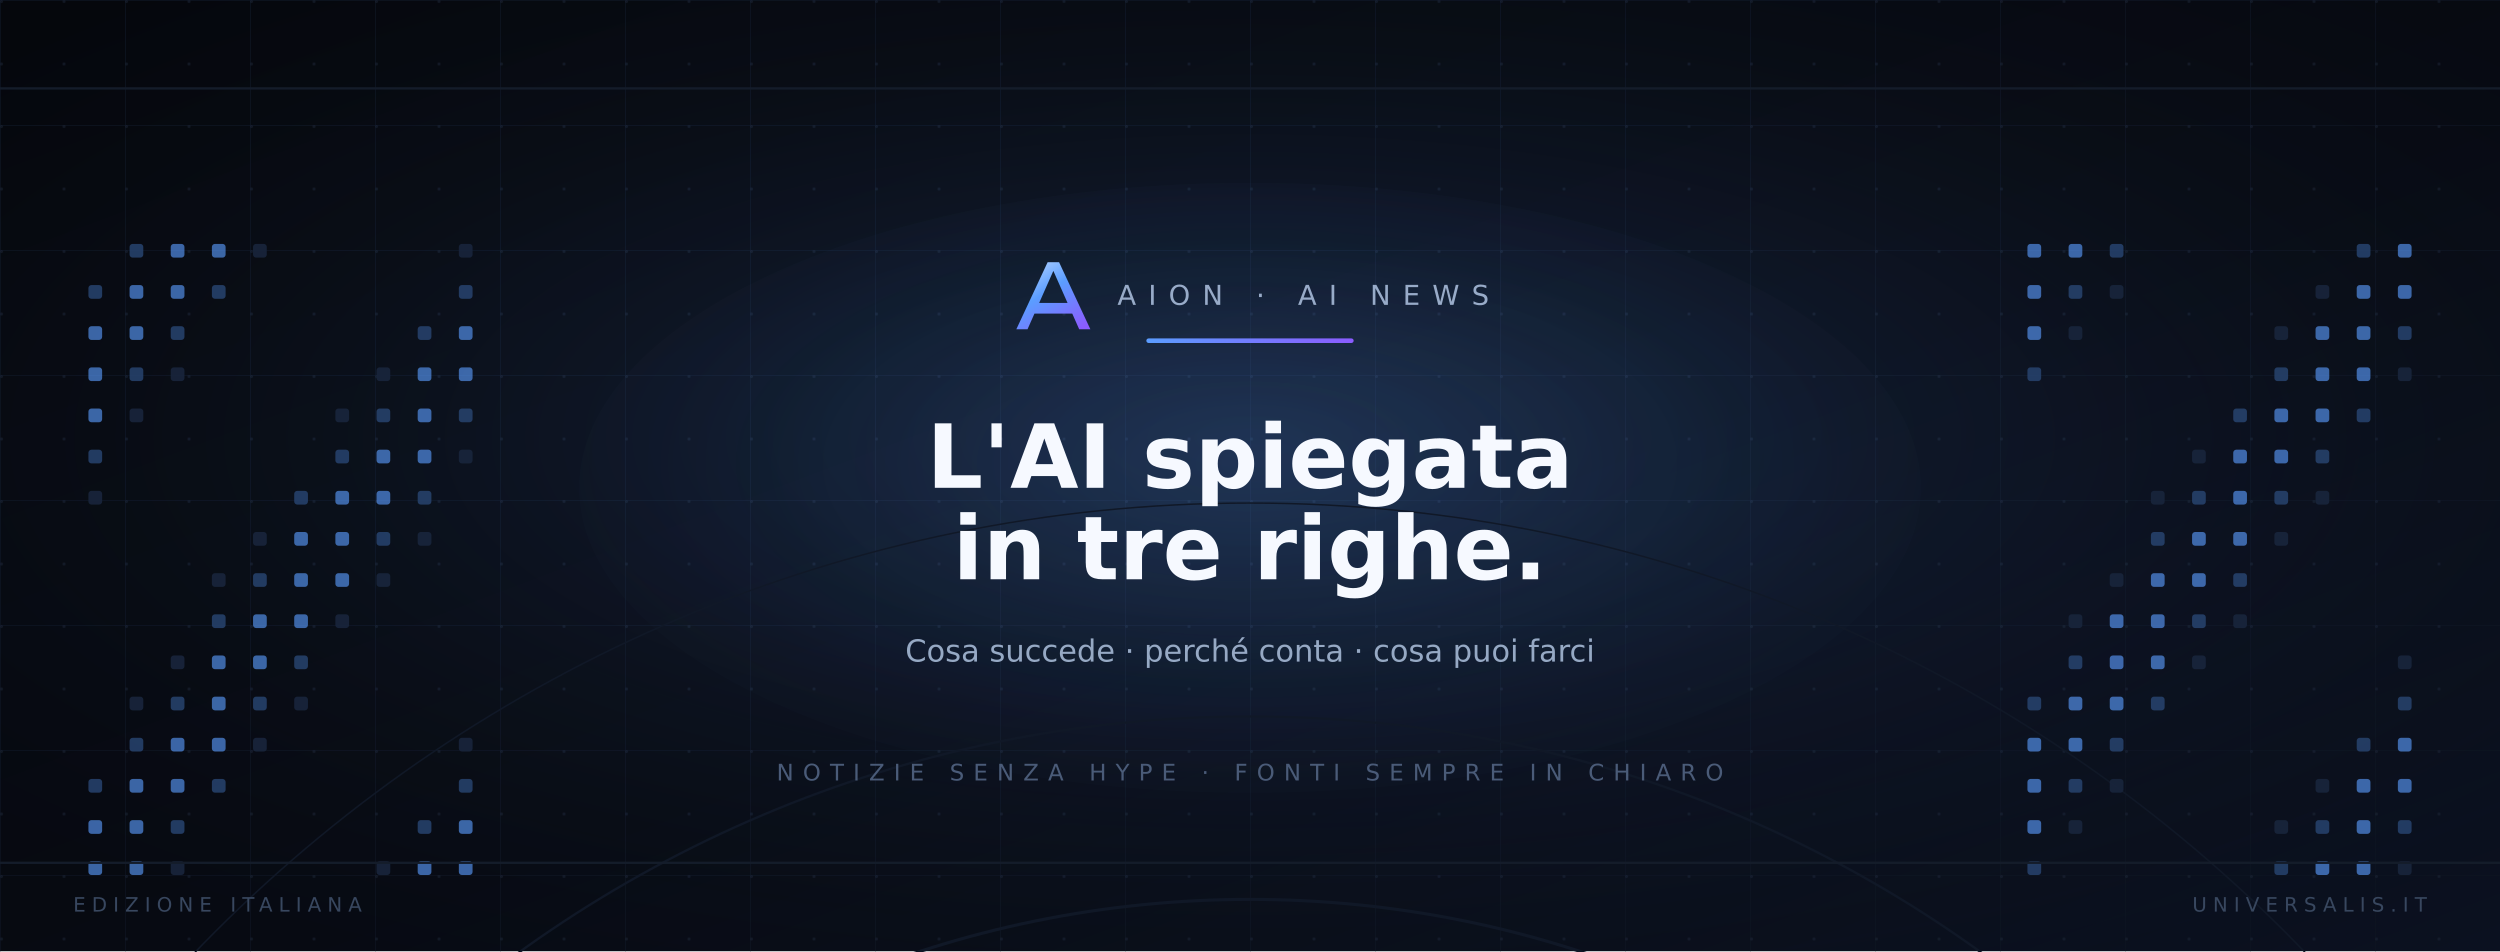
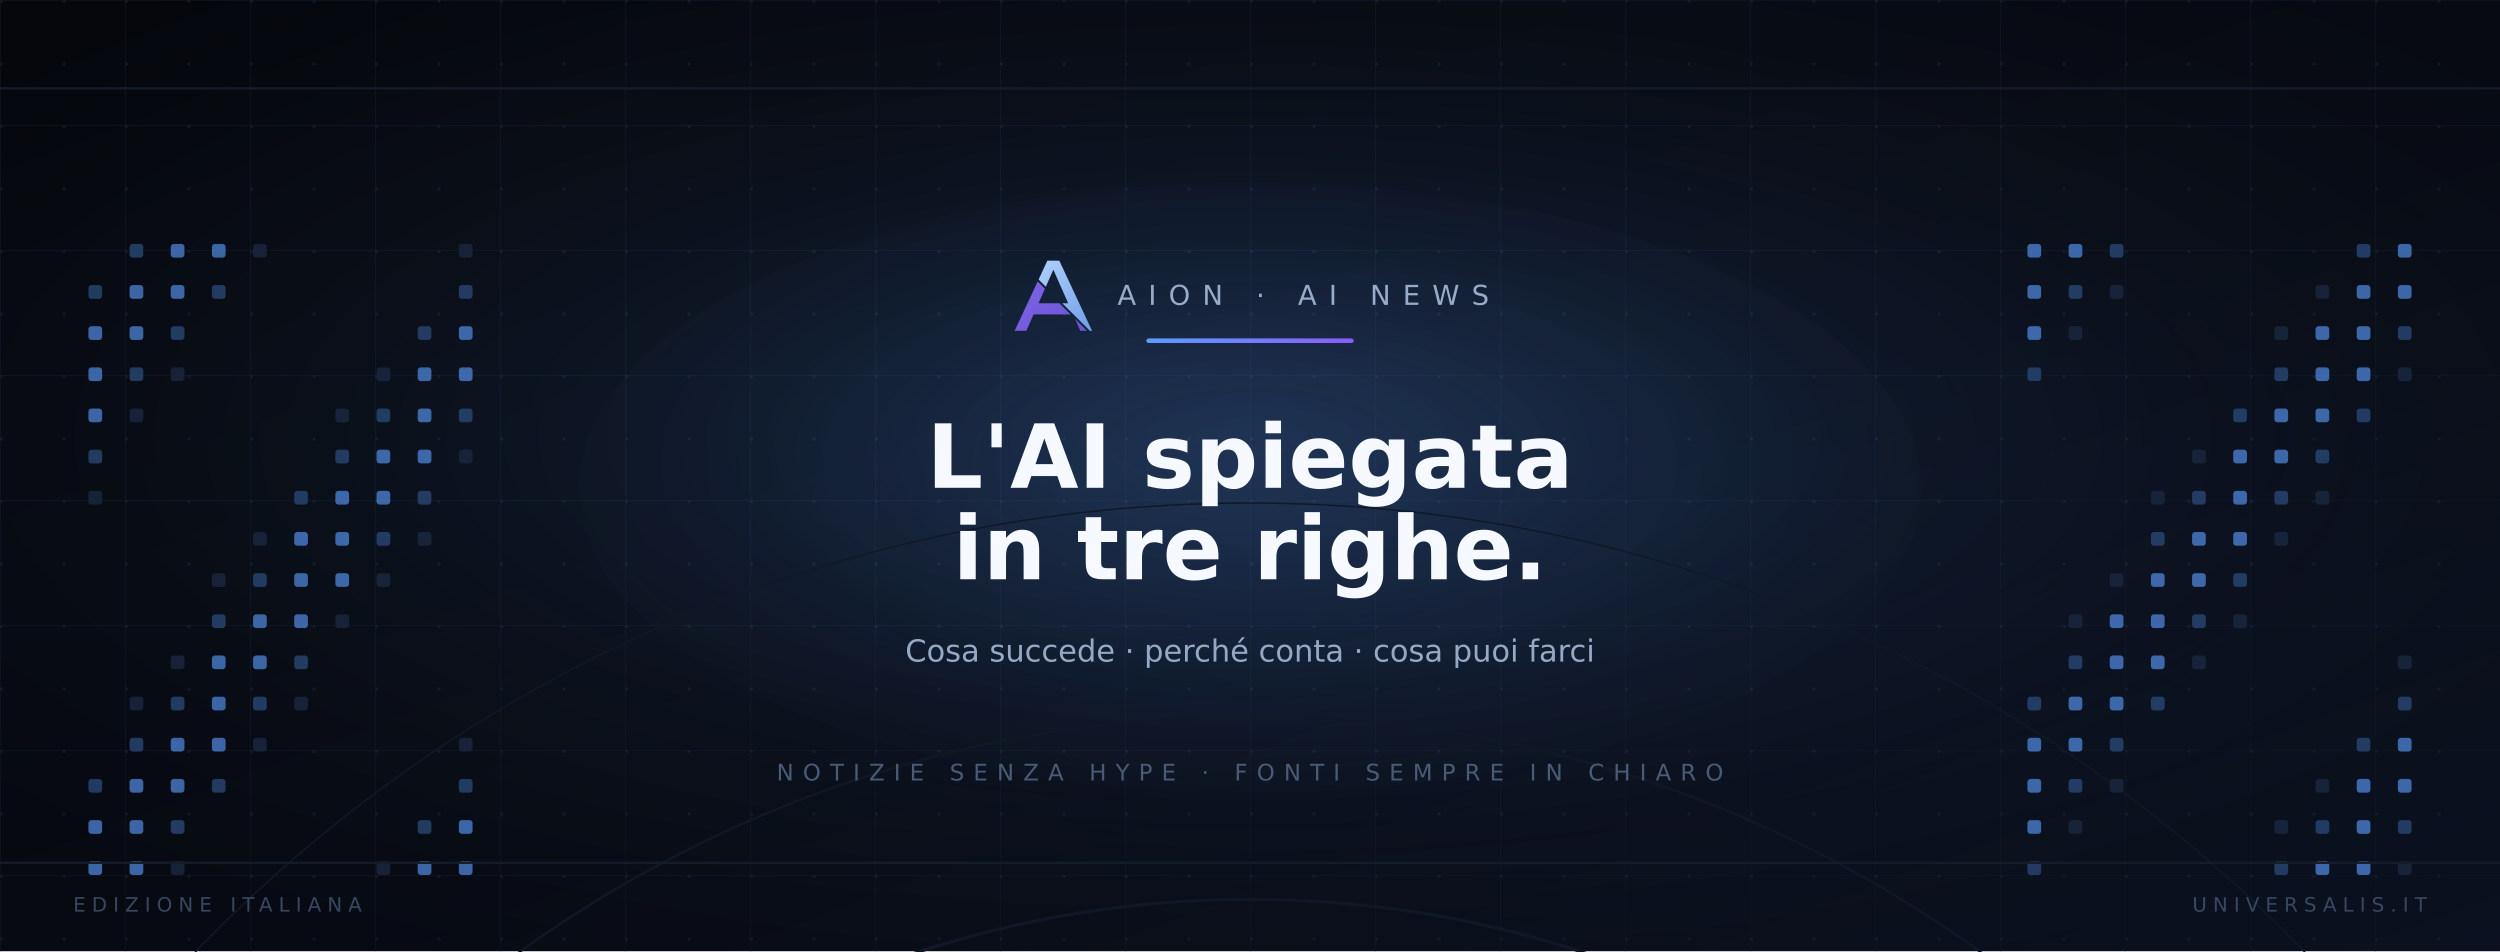
<svg xmlns="http://www.w3.org/2000/svg" width="1640" height="624" viewBox="0 0 1640 624">
  <defs>
    <linearGradient id="cbg" x1="0" y1="0" x2="1" y2="1">
      <stop offset="0" stop-color="#05070c" />
      <stop offset="0.55" stop-color="#070a12" />
      <stop offset="1" stop-color="#0b1120" />
    </linearGradient>
    <radialGradient id="vig" cx="0.5" cy="0.46" r="0.7">
      <stop offset="0" stop-color="#5b9dff" stop-opacity="0.17" />
      <stop offset="0.5" stop-color="#5b9dff" stop-opacity="0.05" />
      <stop offset="1" stop-color="#000000" stop-opacity="0" />
    </radialGradient>
    <linearGradient id="fade" x1="0" y1="0" x2="1" y2="0">
      <stop offset="0" stop-color="#5b9dff" stop-opacity="0" />
      <stop offset="0.5" stop-color="#8b5cff" stop-opacity="0.9" />
      <stop offset="1" stop-color="#5b9dff" stop-opacity="0" />
    </linearGradient>
    <linearGradient id="acc" x1="0" y1="0" x2="1" y2="0">
      <stop offset="0" stop-color="#5b9dff" />
      <stop offset="1" stop-color="#8b5cff" />
    </linearGradient>
-     <linearGradient id="mark" x1="0.15" y1="0" x2="0.85" y2="1">
-       <stop offset="0" stop-color="#b3d3ff" />
-       <stop offset="0.42" stop-color="#5b9dff" />
-       <stop offset="1" stop-color="#8b5cff" />
+     <linearGradient id="markTop" x1="0" y1="0" x2="1" y2="1">
+       <stop offset="0" stop-color="#bcd8ff" />
+       <stop offset="1" stop-color="#6f9fe8" />
+     </linearGradient>
+     <linearGradient id="markBot" x1="0" y1="0" x2="1" y2="1">
+       <stop offset="0" stop-color="#8168e6" />
+       <stop offset="1" stop-color="#6b52d8" />
    </linearGradient>
    <pattern id="dots" width="41" height="41" patternUnits="userSpaceOnUse">
      <circle cx="1" cy="1" r="1" fill="#1c2637" />
    </pattern>
    <pattern id="grid" width="82" height="82" patternUnits="userSpaceOnUse">
      <path d="M0,0 H82 M0,0 V82" stroke="#0d1421" stroke-width="1" fill="none" />
    </pattern>
  </defs>
  <rect width="1640" height="624" fill="url(#cbg)" />
  <rect width="1640" height="624" fill="url(#grid)" />
  <rect width="1640" height="624" fill="url(#dots)" opacity="0.5" />
  <rect width="1640" height="624" fill="url(#vig)" />
  <ellipse cx="820" cy="320" rx="440" ry="200" fill="url(#vig)" opacity="0.85" />
  <g fill="none" stroke="#101827">
    <circle cx="820" cy="1290" r="700" stroke-width="2" />
    <circle cx="820" cy="1290" r="820" stroke-width="1.5" />
    <circle cx="820" cy="1290" r="960" stroke-width="1" />
  </g>
  <g>
    <rect x="85" y="160" width="9" height="9" rx="2" fill="#27436e" opacity="0.85" />
    <rect x="112" y="160" width="9" height="9" rx="2" fill="#5b9dff" opacity="0.62" />
    <rect x="139" y="160" width="9" height="9" rx="2" fill="#5b9dff" opacity="0.62" />
    <rect x="166" y="160" width="9" height="9" rx="2" fill="#18253c" opacity="0.9" />
    <rect x="301" y="160" width="9" height="9" rx="2" fill="#18253c" opacity="0.9" />
    <rect x="58" y="187" width="9" height="9" rx="2" fill="#27436e" opacity="0.85" />
    <rect x="85" y="187" width="9" height="9" rx="2" fill="#5b9dff" opacity="0.62" />
    <rect x="112" y="187" width="9" height="9" rx="2" fill="#5b9dff" opacity="0.62" />
    <rect x="139" y="187" width="9" height="9" rx="2" fill="#27436e" opacity="0.85" />
    <rect x="301" y="187" width="9" height="9" rx="2" fill="#27436e" opacity="0.85" />
    <rect x="58" y="214" width="9" height="9" rx="2" fill="#5b9dff" opacity="0.62" />
    <rect x="85" y="214" width="9" height="9" rx="2" fill="#5b9dff" opacity="0.62" />
    <rect x="112" y="214" width="9" height="9" rx="2" fill="#27436e" opacity="0.85" />
    <rect x="274" y="214" width="9" height="9" rx="2" fill="#27436e" opacity="0.85" />
    <rect x="301" y="214" width="9" height="9" rx="2" fill="#5b9dff" opacity="0.62" />
    <rect x="58" y="241" width="9" height="9" rx="2" fill="#5b9dff" opacity="0.62" />
    <rect x="85" y="241" width="9" height="9" rx="2" fill="#27436e" opacity="0.85" />
    <rect x="112" y="241" width="9" height="9" rx="2" fill="#18253c" opacity="0.9" />
    <rect x="247" y="241" width="9" height="9" rx="2" fill="#18253c" opacity="0.9" />
    <rect x="274" y="241" width="9" height="9" rx="2" fill="#5b9dff" opacity="0.62" />
    <rect x="301" y="241" width="9" height="9" rx="2" fill="#5b9dff" opacity="0.62" />
    <rect x="58" y="268" width="9" height="9" rx="2" fill="#5b9dff" opacity="0.62" />
    <rect x="85" y="268" width="9" height="9" rx="2" fill="#18253c" opacity="0.9" />
    <rect x="220" y="268" width="9" height="9" rx="2" fill="#18253c" opacity="0.9" />
    <rect x="247" y="268" width="9" height="9" rx="2" fill="#27436e" opacity="0.85" />
    <rect x="274" y="268" width="9" height="9" rx="2" fill="#5b9dff" opacity="0.62" />
    <rect x="301" y="268" width="9" height="9" rx="2" fill="#27436e" opacity="0.85" />
    <rect x="58" y="295" width="9" height="9" rx="2" fill="#27436e" opacity="0.85" />
    <rect x="220" y="295" width="9" height="9" rx="2" fill="#27436e" opacity="0.85" />
    <rect x="247" y="295" width="9" height="9" rx="2" fill="#5b9dff" opacity="0.62" />
    <rect x="274" y="295" width="9" height="9" rx="2" fill="#5b9dff" opacity="0.62" />
    <rect x="301" y="295" width="9" height="9" rx="2" fill="#18253c" opacity="0.9" />
    <rect x="58" y="322" width="9" height="9" rx="2" fill="#18253c" opacity="0.9" />
    <rect x="193" y="322" width="9" height="9" rx="2" fill="#27436e" opacity="0.85" />
    <rect x="220" y="322" width="9" height="9" rx="2" fill="#5b9dff" opacity="0.62" />
    <rect x="247" y="322" width="9" height="9" rx="2" fill="#5b9dff" opacity="0.62" />
    <rect x="274" y="322" width="9" height="9" rx="2" fill="#27436e" opacity="0.85" />
    <rect x="166" y="349" width="9" height="9" rx="2" fill="#18253c" opacity="0.9" />
    <rect x="193" y="349" width="9" height="9" rx="2" fill="#5b9dff" opacity="0.62" />
    <rect x="220" y="349" width="9" height="9" rx="2" fill="#5b9dff" opacity="0.62" />
    <rect x="247" y="349" width="9" height="9" rx="2" fill="#27436e" opacity="0.85" />
    <rect x="274" y="349" width="9" height="9" rx="2" fill="#18253c" opacity="0.9" />
    <rect x="139" y="376" width="9" height="9" rx="2" fill="#18253c" opacity="0.9" />
    <rect x="166" y="376" width="9" height="9" rx="2" fill="#27436e" opacity="0.85" />
    <rect x="193" y="376" width="9" height="9" rx="2" fill="#5b9dff" opacity="0.62" />
    <rect x="220" y="376" width="9" height="9" rx="2" fill="#5b9dff" opacity="0.62" />
    <rect x="247" y="376" width="9" height="9" rx="2" fill="#18253c" opacity="0.9" />
    <rect x="139" y="403" width="9" height="9" rx="2" fill="#27436e" opacity="0.85" />
    <rect x="166" y="403" width="9" height="9" rx="2" fill="#5b9dff" opacity="0.62" />
    <rect x="193" y="403" width="9" height="9" rx="2" fill="#5b9dff" opacity="0.62" />
    <rect x="220" y="403" width="9" height="9" rx="2" fill="#18253c" opacity="0.9" />
    <rect x="112" y="430" width="9" height="9" rx="2" fill="#18253c" opacity="0.9" />
    <rect x="139" y="430" width="9" height="9" rx="2" fill="#5b9dff" opacity="0.62" />
    <rect x="166" y="430" width="9" height="9" rx="2" fill="#5b9dff" opacity="0.62" />
    <rect x="193" y="430" width="9" height="9" rx="2" fill="#27436e" opacity="0.85" />
    <rect x="85" y="457" width="9" height="9" rx="2" fill="#18253c" opacity="0.9" />
    <rect x="112" y="457" width="9" height="9" rx="2" fill="#27436e" opacity="0.85" />
    <rect x="139" y="457" width="9" height="9" rx="2" fill="#5b9dff" opacity="0.62" />
    <rect x="166" y="457" width="9" height="9" rx="2" fill="#27436e" opacity="0.85" />
    <rect x="193" y="457" width="9" height="9" rx="2" fill="#18253c" opacity="0.9" />
    <rect x="85" y="484" width="9" height="9" rx="2" fill="#27436e" opacity="0.85" />
    <rect x="112" y="484" width="9" height="9" rx="2" fill="#5b9dff" opacity="0.62" />
    <rect x="139" y="484" width="9" height="9" rx="2" fill="#5b9dff" opacity="0.62" />
    <rect x="166" y="484" width="9" height="9" rx="2" fill="#18253c" opacity="0.9" />
    <rect x="301" y="484" width="9" height="9" rx="2" fill="#18253c" opacity="0.9" />
    <rect x="58" y="511" width="9" height="9" rx="2" fill="#27436e" opacity="0.85" />
    <rect x="85" y="511" width="9" height="9" rx="2" fill="#5b9dff" opacity="0.62" />
    <rect x="112" y="511" width="9" height="9" rx="2" fill="#5b9dff" opacity="0.62" />
    <rect x="139" y="511" width="9" height="9" rx="2" fill="#27436e" opacity="0.85" />
    <rect x="301" y="511" width="9" height="9" rx="2" fill="#27436e" opacity="0.85" />
    <rect x="58" y="538" width="9" height="9" rx="2" fill="#5b9dff" opacity="0.62" />
    <rect x="85" y="538" width="9" height="9" rx="2" fill="#5b9dff" opacity="0.62" />
    <rect x="112" y="538" width="9" height="9" rx="2" fill="#27436e" opacity="0.85" />
    <rect x="274" y="538" width="9" height="9" rx="2" fill="#27436e" opacity="0.85" />
    <rect x="301" y="538" width="9" height="9" rx="2" fill="#5b9dff" opacity="0.62" />
    <rect x="58" y="565" width="9" height="9" rx="2" fill="#5b9dff" opacity="0.62" />
    <rect x="85" y="565" width="9" height="9" rx="2" fill="#5b9dff" opacity="0.62" />
    <rect x="112" y="565" width="9" height="9" rx="2" fill="#18253c" opacity="0.9" />
    <rect x="247" y="565" width="9" height="9" rx="2" fill="#18253c" opacity="0.9" />
    <rect x="274" y="565" width="9" height="9" rx="2" fill="#5b9dff" opacity="0.62" />
    <rect x="301" y="565" width="9" height="9" rx="2" fill="#5b9dff" opacity="0.62" />
    <rect x="1330" y="160" width="9" height="9" rx="2" fill="#5b9dff" opacity="0.62" />
    <rect x="1357" y="160" width="9" height="9" rx="2" fill="#5b9dff" opacity="0.62" />
    <rect x="1384" y="160" width="9" height="9" rx="2" fill="#27436e" opacity="0.85" />
    <rect x="1546" y="160" width="9" height="9" rx="2" fill="#27436e" opacity="0.85" />
    <rect x="1573" y="160" width="9" height="9" rx="2" fill="#5b9dff" opacity="0.62" />
    <rect x="1330" y="187" width="9" height="9" rx="2" fill="#5b9dff" opacity="0.62" />
    <rect x="1357" y="187" width="9" height="9" rx="2" fill="#27436e" opacity="0.85" />
    <rect x="1384" y="187" width="9" height="9" rx="2" fill="#18253c" opacity="0.9" />
    <rect x="1519" y="187" width="9" height="9" rx="2" fill="#18253c" opacity="0.9" />
    <rect x="1546" y="187" width="9" height="9" rx="2" fill="#5b9dff" opacity="0.62" />
    <rect x="1573" y="187" width="9" height="9" rx="2" fill="#5b9dff" opacity="0.62" />
    <rect x="1330" y="214" width="9" height="9" rx="2" fill="#5b9dff" opacity="0.62" />
    <rect x="1357" y="214" width="9" height="9" rx="2" fill="#18253c" opacity="0.9" />
    <rect x="1492" y="214" width="9" height="9" rx="2" fill="#18253c" opacity="0.9" />
    <rect x="1519" y="214" width="9" height="9" rx="2" fill="#5b9dff" opacity="0.62" />
    <rect x="1546" y="214" width="9" height="9" rx="2" fill="#5b9dff" opacity="0.62" />
    <rect x="1573" y="214" width="9" height="9" rx="2" fill="#27436e" opacity="0.85" />
    <rect x="1330" y="241" width="9" height="9" rx="2" fill="#27436e" opacity="0.85" />
    <rect x="1492" y="241" width="9" height="9" rx="2" fill="#27436e" opacity="0.85" />
    <rect x="1519" y="241" width="9" height="9" rx="2" fill="#5b9dff" opacity="0.62" />
    <rect x="1546" y="241" width="9" height="9" rx="2" fill="#5b9dff" opacity="0.62" />
    <rect x="1573" y="241" width="9" height="9" rx="2" fill="#18253c" opacity="0.9" />
    <rect x="1465" y="268" width="9" height="9" rx="2" fill="#27436e" opacity="0.85" />
    <rect x="1492" y="268" width="9" height="9" rx="2" fill="#5b9dff" opacity="0.62" />
    <rect x="1519" y="268" width="9" height="9" rx="2" fill="#5b9dff" opacity="0.62" />
    <rect x="1546" y="268" width="9" height="9" rx="2" fill="#27436e" opacity="0.85" />
    <rect x="1438" y="295" width="9" height="9" rx="2" fill="#18253c" opacity="0.9" />
    <rect x="1465" y="295" width="9" height="9" rx="2" fill="#5b9dff" opacity="0.62" />
    <rect x="1492" y="295" width="9" height="9" rx="2" fill="#5b9dff" opacity="0.62" />
    <rect x="1519" y="295" width="9" height="9" rx="2" fill="#27436e" opacity="0.85" />
    <rect x="1411" y="322" width="9" height="9" rx="2" fill="#18253c" opacity="0.9" />
    <rect x="1438" y="322" width="9" height="9" rx="2" fill="#27436e" opacity="0.85" />
    <rect x="1465" y="322" width="9" height="9" rx="2" fill="#5b9dff" opacity="0.62" />
    <rect x="1492" y="322" width="9" height="9" rx="2" fill="#27436e" opacity="0.85" />
    <rect x="1519" y="322" width="9" height="9" rx="2" fill="#18253c" opacity="0.9" />
    <rect x="1411" y="349" width="9" height="9" rx="2" fill="#27436e" opacity="0.85" />
    <rect x="1438" y="349" width="9" height="9" rx="2" fill="#5b9dff" opacity="0.62" />
    <rect x="1465" y="349" width="9" height="9" rx="2" fill="#5b9dff" opacity="0.62" />
    <rect x="1492" y="349" width="9" height="9" rx="2" fill="#18253c" opacity="0.9" />
    <rect x="1384" y="376" width="9" height="9" rx="2" fill="#18253c" opacity="0.9" />
    <rect x="1411" y="376" width="9" height="9" rx="2" fill="#5b9dff" opacity="0.62" />
    <rect x="1438" y="376" width="9" height="9" rx="2" fill="#5b9dff" opacity="0.62" />
    <rect x="1465" y="376" width="9" height="9" rx="2" fill="#27436e" opacity="0.85" />
    <rect x="1357" y="403" width="9" height="9" rx="2" fill="#18253c" opacity="0.9" />
    <rect x="1384" y="403" width="9" height="9" rx="2" fill="#5b9dff" opacity="0.62" />
    <rect x="1411" y="403" width="9" height="9" rx="2" fill="#5b9dff" opacity="0.62" />
    <rect x="1438" y="403" width="9" height="9" rx="2" fill="#27436e" opacity="0.85" />
    <rect x="1465" y="403" width="9" height="9" rx="2" fill="#18253c" opacity="0.9" />
    <rect x="1357" y="430" width="9" height="9" rx="2" fill="#27436e" opacity="0.85" />
    <rect x="1384" y="430" width="9" height="9" rx="2" fill="#5b9dff" opacity="0.62" />
    <rect x="1411" y="430" width="9" height="9" rx="2" fill="#5b9dff" opacity="0.62" />
    <rect x="1438" y="430" width="9" height="9" rx="2" fill="#18253c" opacity="0.9" />
    <rect x="1573" y="430" width="9" height="9" rx="2" fill="#18253c" opacity="0.9" />
    <rect x="1330" y="457" width="9" height="9" rx="2" fill="#27436e" opacity="0.85" />
    <rect x="1357" y="457" width="9" height="9" rx="2" fill="#5b9dff" opacity="0.62" />
    <rect x="1384" y="457" width="9" height="9" rx="2" fill="#5b9dff" opacity="0.62" />
    <rect x="1411" y="457" width="9" height="9" rx="2" fill="#27436e" opacity="0.85" />
    <rect x="1573" y="457" width="9" height="9" rx="2" fill="#27436e" opacity="0.85" />
    <rect x="1330" y="484" width="9" height="9" rx="2" fill="#5b9dff" opacity="0.62" />
    <rect x="1357" y="484" width="9" height="9" rx="2" fill="#5b9dff" opacity="0.62" />
    <rect x="1384" y="484" width="9" height="9" rx="2" fill="#27436e" opacity="0.85" />
    <rect x="1546" y="484" width="9" height="9" rx="2" fill="#27436e" opacity="0.85" />
    <rect x="1573" y="484" width="9" height="9" rx="2" fill="#5b9dff" opacity="0.62" />
    <rect x="1330" y="511" width="9" height="9" rx="2" fill="#5b9dff" opacity="0.62" />
    <rect x="1357" y="511" width="9" height="9" rx="2" fill="#27436e" opacity="0.85" />
    <rect x="1384" y="511" width="9" height="9" rx="2" fill="#18253c" opacity="0.9" />
    <rect x="1519" y="511" width="9" height="9" rx="2" fill="#18253c" opacity="0.9" />
    <rect x="1546" y="511" width="9" height="9" rx="2" fill="#5b9dff" opacity="0.62" />
    <rect x="1573" y="511" width="9" height="9" rx="2" fill="#5b9dff" opacity="0.62" />
    <rect x="1330" y="538" width="9" height="9" rx="2" fill="#5b9dff" opacity="0.62" />
    <rect x="1357" y="538" width="9" height="9" rx="2" fill="#18253c" opacity="0.9" />
    <rect x="1492" y="538" width="9" height="9" rx="2" fill="#18253c" opacity="0.9" />
    <rect x="1519" y="538" width="9" height="9" rx="2" fill="#27436e" opacity="0.85" />
    <rect x="1546" y="538" width="9" height="9" rx="2" fill="#5b9dff" opacity="0.62" />
    <rect x="1573" y="538" width="9" height="9" rx="2" fill="#27436e" opacity="0.85" />
    <rect x="1330" y="565" width="9" height="9" rx="2" fill="#27436e" opacity="0.85" />
    <rect x="1492" y="565" width="9" height="9" rx="2" fill="#27436e" opacity="0.85" />
    <rect x="1519" y="565" width="9" height="9" rx="2" fill="#5b9dff" opacity="0.62" />
    <rect x="1546" y="565" width="9" height="9" rx="2" fill="#5b9dff" opacity="0.62" />
    <rect x="1573" y="565" width="9" height="9" rx="2" fill="#18253c" opacity="0.9" />
  </g>
  <g stroke="#141c2a" stroke-width="1.5">
    <line x1="0" y1="58" x2="1640" y2="58" />
    <line x1="0" y1="566" x2="1640" y2="566" />
  </g>
  <g transform="translate(820,194)">
-     <g transform="translate(-129,0) scale(0.0815) translate(-512,-520)">
-       <path fill="url(#mark)" fill-rule="evenodd" d="M466,250 L558,250 L810,790 L720,790 L664.2,664 L359.8,664 L304,790 L214,790 Z M512,320 L626.2,578 L397.8,578 Z" />
+     <g transform="translate(-129,0) scale(0.08518519) translate(-512,-520)">
+       <defs>
+         <clipPath id="lk-t">
+           <polygon points="-800,-900 1700,-900 1700,1697 -800,-803" />
+         </clipPath>
+         <clipPath id="lk-b">
+           <polygon points="-800,-781 1700,1719 1700,1900 -800,1900" />
+         </clipPath>
+       </defs>
+       <g clip-path="url(#lk-t)">
+         <path fill="url(#markTop)" fill-rule="evenodd" d="M466,250 L558,250 L810,790 L720,790 L664.2,664 L359.8,664 L304,790 L214,790 Z M512,320 L626.2,578 L397.8,578 Z" />
+       </g>
+       <g clip-path="url(#lk-b)">
+         <path fill="url(#markBot)" fill-rule="evenodd" d="M466,250 L558,250 L810,790 L720,790 L664.2,664 L359.8,664 L304,790 L214,790 Z M512,320 L626.2,578 L397.8,578 Z" />
+       </g>
    </g>
    <text x="-87" y="6" font-family="DejaVu Sans" font-size="18" letter-spacing="8" fill="#98abc8">AION · AI NEWS</text>
  </g>
  <rect x="752" y="222" width="136" height="3" rx="1.5" fill="url(#acc)" />
  <g text-anchor="middle" font-family="DejaVu Sans">
    <text x="820" y="320" font-size="58" font-weight="bold" fill="#f6f9ff">L'AI spiegata</text>
    <text x="820" y="380" font-size="58" font-weight="bold" fill="#f6f9ff">in tre righe.</text>
    <text x="820" y="434" font-size="20" fill="#96a9c4">Cosa succede · perché conta · cosa puoi farci</text>
    <text x="820" y="512" font-size="15" letter-spacing="6" fill="#4a5b78">NOTIZIE SENZA HYPE · FONTI SEMPRE IN CHIARO</text>
  </g>
  <g font-family="DejaVu Sans" fill="#38475f" font-size="13" letter-spacing="4">
    <text x="48" y="598">EDIZIONE ITALIANA</text>
    <text x="1592" y="598" text-anchor="end">UNIVERSALIS.IT</text>
  </g>
</svg>
